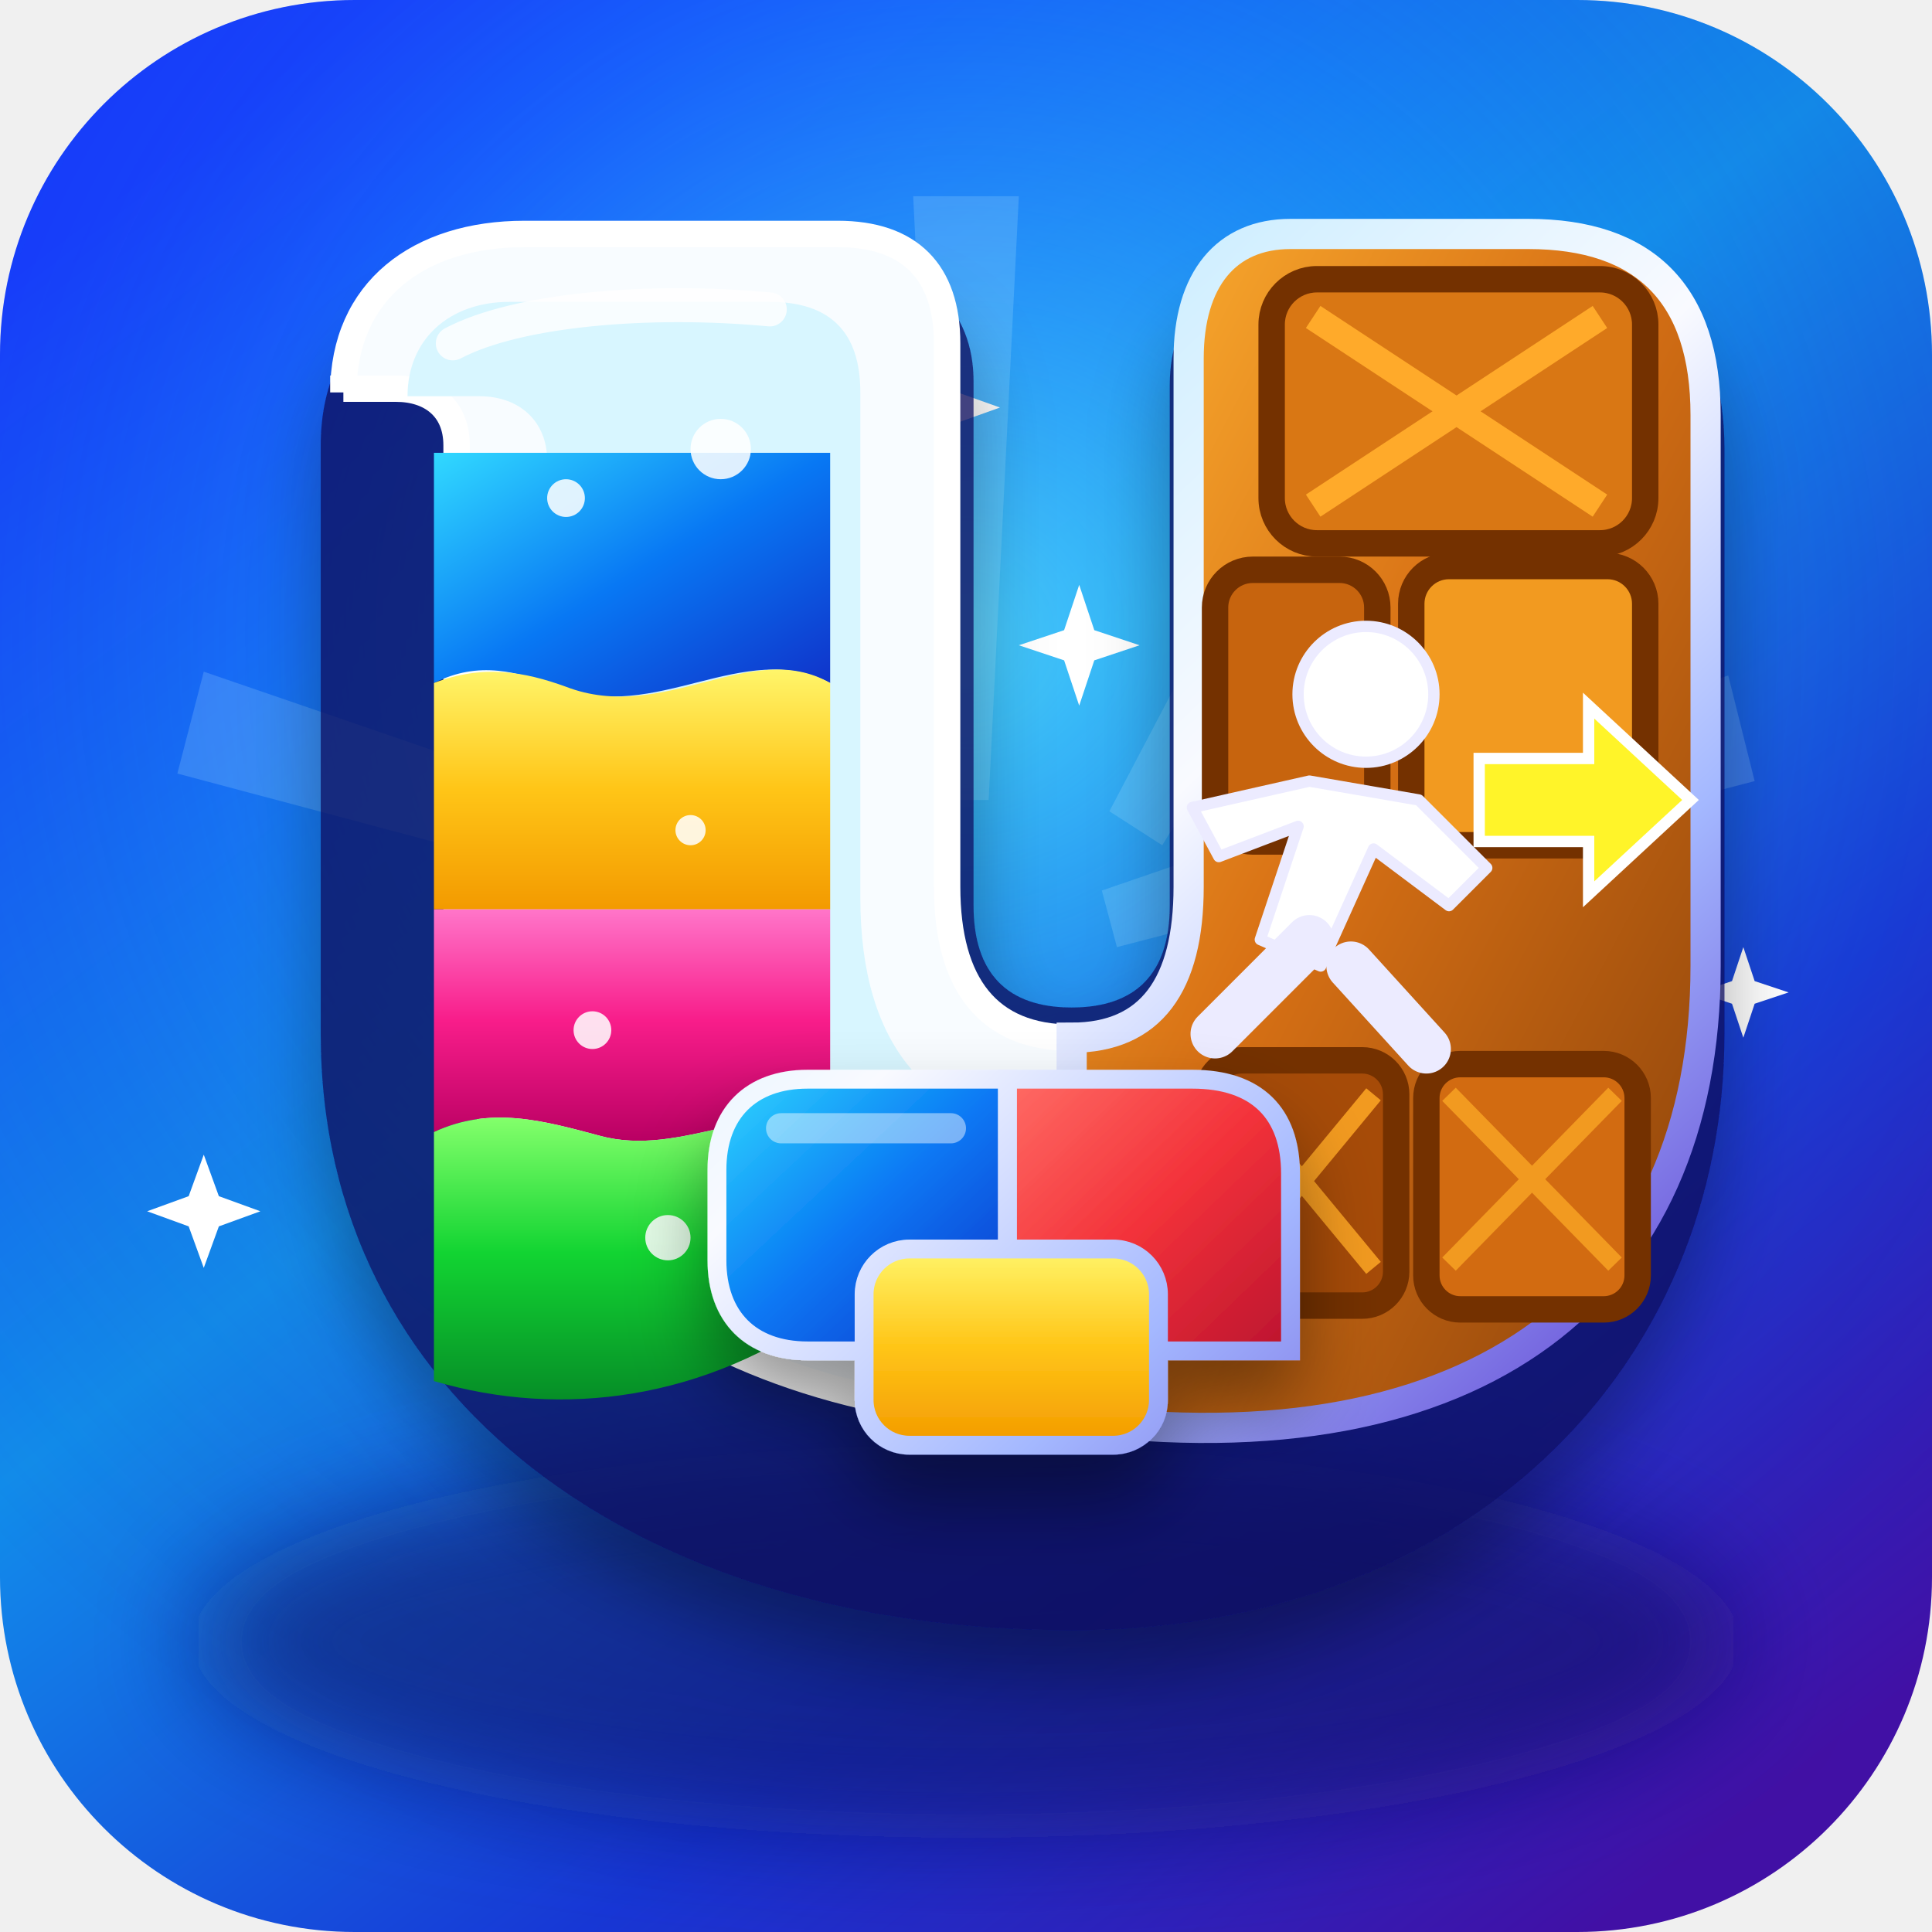
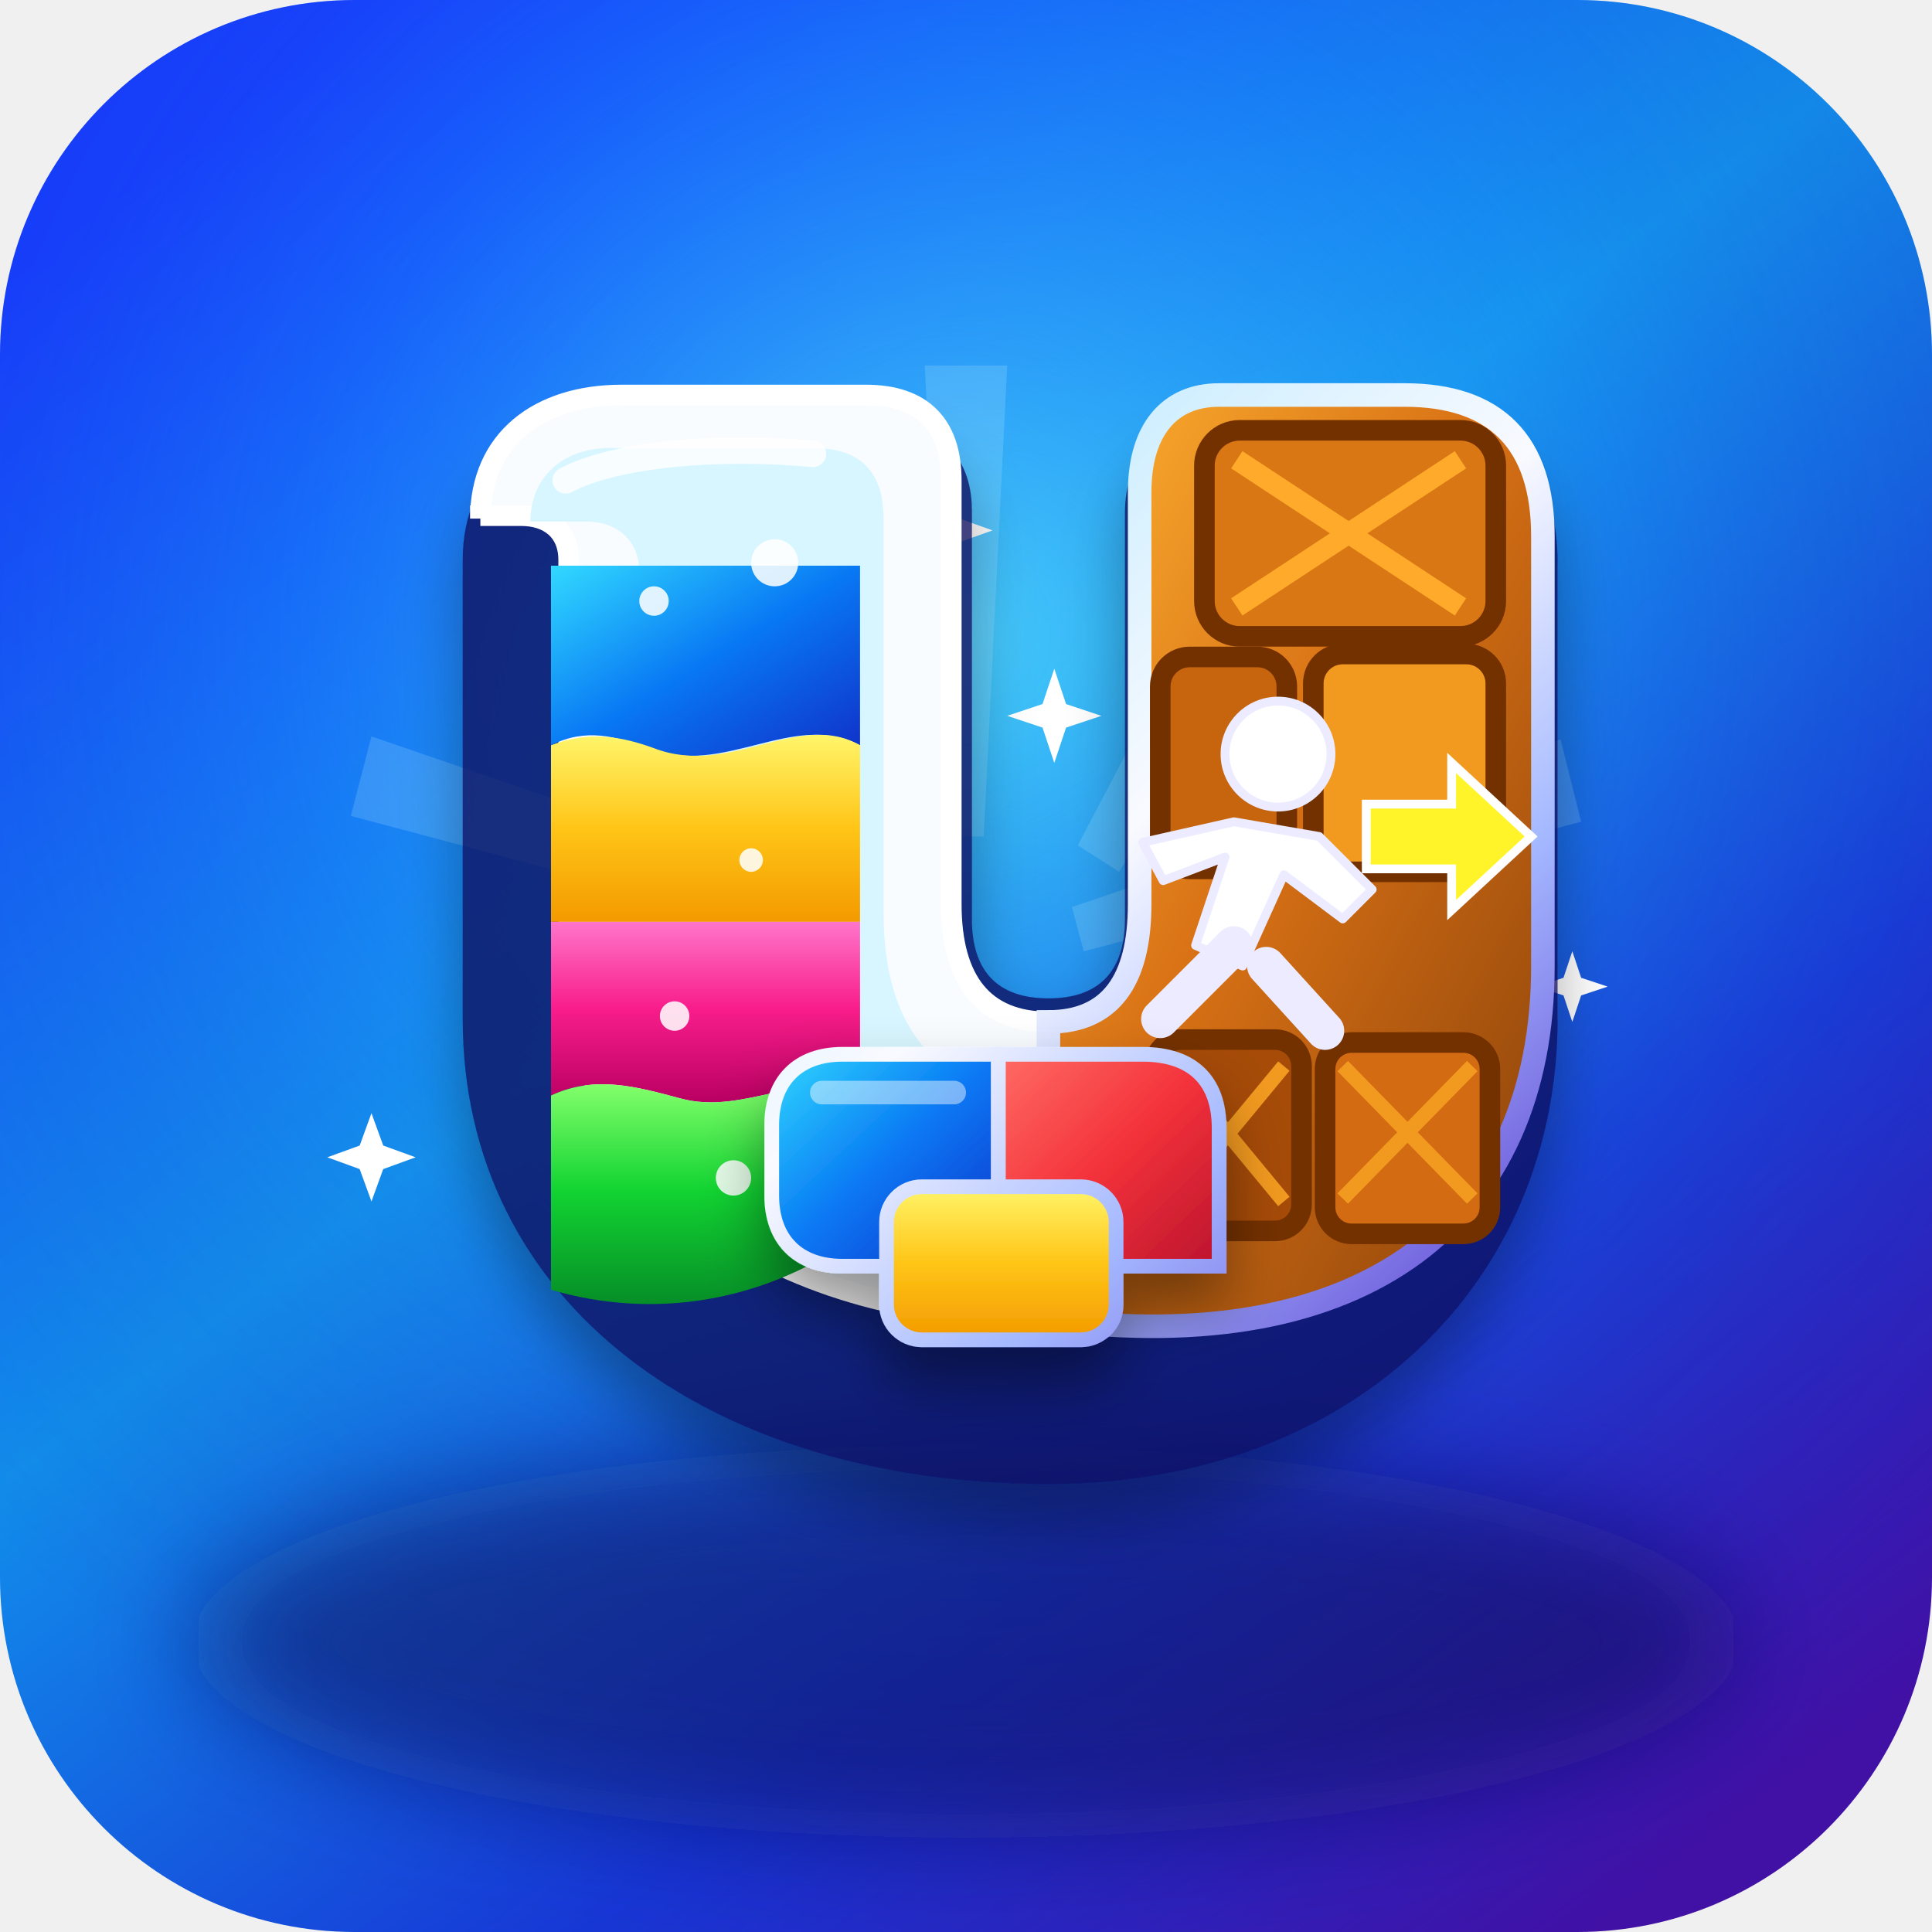
<svg xmlns="http://www.w3.org/2000/svg" width="512" height="512" viewBox="0 0 512 512">
  <defs>
    <linearGradient id="bg" x1="72" y1="20" x2="438" y2="500" gradientUnits="userSpaceOnUse">
      <stop offset="0" stop-color="#153BFF" />
      <stop offset=".42" stop-color="#118DEB" />
      <stop offset=".73" stop-color="#1737D6" />
      <stop offset="1" stop-color="#4110A5" />
    </linearGradient>
    <radialGradient id="halo" cx="50%" cy="33%" r="68%">
      <stop offset="0" stop-color="#58DEFF" stop-opacity=".75" />
      <stop offset=".5" stop-color="#27A9FF" stop-opacity=".20" />
      <stop offset="1" stop-color="#250A86" stop-opacity="0" />
    </radialGradient>
    <linearGradient id="rim" x1="105" y1="83" x2="400" y2="392" gradientUnits="userSpaceOnUse">
      <stop offset="0" stop-color="#FFFFFF" />
      <stop offset=".22" stop-color="#BFEAFF" />
      <stop offset=".55" stop-color="#F9FAFF" />
      <stop offset=".78" stop-color="#A4B8FF" />
      <stop offset="1" stop-color="#6C56D9" />
    </linearGradient>
    <linearGradient id="blue" x1="0" y1="0" x2="1" y2="1">
      <stop stop-color="#31D9FF" />
      <stop offset=".5" stop-color="#0878F4" />
      <stop offset="1" stop-color="#1030C8" />
    </linearGradient>
    <linearGradient id="yellow" x1="0" y1="0" x2="0" y2="1">
      <stop stop-color="#FFF56A" />
      <stop offset=".5" stop-color="#FFC517" />
      <stop offset="1" stop-color="#F39A00" />
    </linearGradient>
    <linearGradient id="pink" x1="0" y1="0" x2="0" y2="1">
      <stop stop-color="#FF75C9" />
      <stop offset=".48" stop-color="#F81D8A" />
      <stop offset="1" stop-color="#B90063" />
    </linearGradient>
    <linearGradient id="green" x1="0" y1="0" x2="0" y2="1">
      <stop stop-color="#83FF6B" />
      <stop offset=".48" stop-color="#12D432" />
      <stop offset="1" stop-color="#068E27" />
    </linearGradient>
    <linearGradient id="red" x1="0" y1="0" x2="1" y2="1">
      <stop stop-color="#FF6C65" />
      <stop offset=".5" stop-color="#F3323A" />
      <stop offset="1" stop-color="#BB142E" />
    </linearGradient>
    <linearGradient id="wood" x1="0" y1="0" x2="1" y2="1">
      <stop stop-color="#FFB533" />
      <stop offset=".45" stop-color="#D87115" />
      <stop offset="1" stop-color="#87400A" />
    </linearGradient>
    <linearGradient id="woodDark" x1="0" y1="0" x2="1" y2="1">
      <stop stop-color="#B85C0D" />
      <stop offset="1" stop-color="#552502" />
    </linearGradient>
    <filter id="shadow" x="-35%" y="-35%" width="170%" height="190%">
      <feGaussianBlur in="SourceAlpha" stdDeviation="10" />
      <feOffset dy="12" />
      <feComponentTransfer>
        <feFuncA type="linear" slope=".42" />
      </feComponentTransfer>
      <feMerge>
        <feMergeNode />
        <feMergeNode in="SourceGraphic" />
      </feMerge>
    </filter>
    <filter id="soft" x="-40%" y="-40%" width="180%" height="180%">
      <feGaussianBlur stdDeviation="14" />
    </filter>
  </defs>
  <rect width="512" height="512" rx="94" fill="url(#bg)" />
  <rect width="512" height="512" rx="94" fill="url(#halo)" />
  <ellipse cx="256" cy="435" rx="205" ry="52" fill="#0A0D58" opacity=".52" filter="url(#soft)" />
-   <g opacity=".18" fill="#C8F4FF">
-     <path d="M242 52h28l-8 160h-12z" />
-     <path d="M122 91l23-15 74 139-14 9z" />
-     <path d="M390 92l-23-16-73 139 14 9z" />
-     <path d="M47 205l7-27 166 57-4 15z" />
-     <path d="M465 207l-7-28-166 57 4 15z" />
+   <g id="LauncherSafeForeground" transform="translate(256 256) scale(.78) translate(-256 -256)">
+     <g opacity=".18" fill="#C8F4FF">
+       <path d="M242 52h28l-8 160h-12z" />
+       <path d="M122 91l23-15 74 139-14 9z" />
+       <path d="M390 92l-23-16-73 139 14 9z" />
+       <path d="M47 205l7-27 166 57-4 15z" />
+       <path d="M465 207l-7-28-166 57 4 15z" />
+     </g>
+     <g fill="#FFFFFF">
+       <path d="M54 306l4 11 11 4-11 4-4 11-4-11-11-4 11-4z" />
+       <path d="M462 251l3 9 9 3-9 3-3 9-3-9-9-3 9-3z" />
+       <path d="M246 89l5 14 14 5-14 5-5 14-5-14-14-5 14-5z" />
+       <path d="M286 155l4 12 12 4-12 4-4 12-4-12-12-4 12-4z" />
+     </g>
+     <path d="M85 106C85 75 108 58 139 58h87c19 0 32 12 32 31v139c0 18 9 27 26 27s26-9 26-27V90c0-20 13-32 32-32h67c32 0 48 17 48 49v155c0 89-69 158-173 158-116 0-199-62-199-158V106z" fill="#0B075B" opacity=".78" transform="translate(0 12)" filter="url(#shadow)" />
+     <path d="M91 104c0-27 20-42 48-42h83c19 0 29 10 29 29v144c0 26 11 40 33 40v101c-97 0-163-50-163-125V118c0-10-7-15-16-15H91z" fill="#F8FCFF" stroke="#FFFFFF" stroke-width="7" />
+     <path d="M108 105c0-15 11-25 27-25h69c16 0 24 8 24 24v134c0 39 18 62 56 62v65c-86 0-139-43-139-112V122c0-10-7-17-18-17h-19z" fill="#D7F6FF" opacity=".98" />
+     <path d="M115 120h105v61c-23-12-46 11-72 1-11-4-21-7-33-1z" fill="url(#blue)" />
+     <path d="M115 181c13-5 24-3 35 1 26 10 49-13 70-1v60H115z" fill="url(#yellow)" />
+     <path d="M115 241h105v59c-18-10-39 7-61 1-15-4-29-8-44-1z" fill="url(#pink)" />
+     <path d="M115 300c15-7 29-3 44 1 22 6 43-11 61-1v47c-33 24-71 29-105 19z" fill="url(#green)" />
+     <g fill="#FFFFFF" opacity=".86">
+       <circle cx="150" cy="132" r="5" />
+       <circle cx="191" cy="119" r="8" />
+       <circle cx="183" cy="220" r="4" />
+       <circle cx="157" cy="273" r="5" />
+       <circle cx="177" cy="328" r="6" />
+     </g>
+     <path d="M120 91c17-9 52-12 84-9" fill="none" stroke="#FFFFFF" stroke-width="9" stroke-linecap="round" opacity=".82" />
+     <path d="M342 62h63c31 0 47 16 47 48v146c0 86-60 134-168 120V275c21 0 31-14 31-40V95c0-21 10-33 27-33z" fill="url(#wood)" stroke="url(#rim)" stroke-width="8" />
+     <g stroke="#743100" stroke-width="7" stroke-linejoin="round">
+       <rect x="337" y="74" width="99" height="70" rx="12" fill="#D97714" />
+       <path d="M348 84l76 50m0-50l-76 50" stroke="#FFAA2A" />
+       <rect x="322" y="151" width="43" height="72" rx="10" fill="#C7640E" />
+       <rect x="374" y="150" width="62" height="74" rx="10" fill="#F29A20" />
+       <rect x="320" y="281" width="50" height="65" rx="9" fill="#A64B08" />
+       <rect x="378" y="282" width="56" height="65" rx="9" fill="#D26B11" />
+       <path d="M326 290l38 46m0-46l-38 46M384 290l44 45m0-45l-44 45" stroke="#F29A20" stroke-width="5" />
+     </g>
+     <g fill="#FFFFFF" stroke="#ECEBFF" stroke-width="3" stroke-linecap="round" stroke-linejoin="round">
+       <circle cx="362" cy="184" r="18" />
+       <path d="M347 207l29 5 18 18-10 10-20-15-14 31-16-7 10-30-21 8-7-13z" />
+       <path d="M347 249l-25 25m36-18l20 22" fill="none" stroke-width="13" />
+     </g>
+     <path d="M392 201h29v-14l27 25-27 25v-14h-29z" fill="#FFF429" stroke="#FFFFFF" stroke-width="3" />
+     <g stroke="url(#rim)" stroke-width="5" filter="url(#shadow)">
+       <path d="M190 310c0-15 9-24 24-24h53v72h-53c-15 0-24-9-24-24z" fill="url(#blue)" />
+       <path d="M267 286h49c17 0 26 9 26 25v47h-75z" fill="url(#red)" />
+       <rect x="229" y="331" width="78" height="52" rx="12" fill="url(#yellow)" />
+     </g>
+     <path d="M207 299h45" stroke="#FFFFFF" stroke-width="8" stroke-linecap="round" opacity=".45" />
  </g>
-   <g fill="#FFFFFF">
-     <path d="M54 306l4 11 11 4-11 4-4 11-4-11-11-4 11-4z" />
-     <path d="M462 251l3 9 9 3-9 3-3 9-3-9-9-3 9-3z" />
-     <path d="M246 89l5 14 14 5-14 5-5 14-5-14-14-5 14-5z" />
-     <path d="M286 155l4 12 12 4-12 4-4 12-4-12-12-4 12-4z" />
-   </g>
-   <path d="M85 106C85 75 108 58 139 58h87c19 0 32 12 32 31v139c0 18 9 27 26 27s26-9 26-27V90c0-20 13-32 32-32h67c32 0 48 17 48 49v155c0 89-69 158-173 158-116 0-199-62-199-158V106z" fill="#0B075B" opacity=".78" transform="translate(0 12)" filter="url(#shadow)" />
-   <path d="M91 104c0-27 20-42 48-42h83c19 0 29 10 29 29v144c0 26 11 40 33 40v101c-97 0-163-50-163-125V118c0-10-7-15-16-15H91z" fill="#F8FCFF" stroke="#FFFFFF" stroke-width="7" />
-   <path d="M108 105c0-15 11-25 27-25h69c16 0 24 8 24 24v134c0 39 18 62 56 62v65c-86 0-139-43-139-112V122c0-10-7-17-18-17h-19z" fill="#D7F6FF" opacity=".98" />
-   <path d="M115 120h105v61c-23-12-46 11-72 1-11-4-21-7-33-1z" fill="url(#blue)" />
-   <path d="M115 181c13-5 24-3 35 1 26 10 49-13 70-1v60H115z" fill="url(#yellow)" />
-   <path d="M115 241h105v59c-18-10-39 7-61 1-15-4-29-8-44-1z" fill="url(#pink)" />
-   <path d="M115 300c15-7 29-3 44 1 22 6 43-11 61-1v47c-33 24-71 29-105 19z" fill="url(#green)" />
-   <g fill="#FFFFFF" opacity=".86">
-     <circle cx="150" cy="132" r="5" />
-     <circle cx="191" cy="119" r="8" />
-     <circle cx="183" cy="220" r="4" />
-     <circle cx="157" cy="273" r="5" />
-     <circle cx="177" cy="328" r="6" />
-   </g>
-   <path d="M120 91c17-9 52-12 84-9" fill="none" stroke="#FFFFFF" stroke-width="9" stroke-linecap="round" opacity=".82" />
-   <path d="M342 62h63c31 0 47 16 47 48v146c0 86-60 134-168 120V275c21 0 31-14 31-40V95c0-21 10-33 27-33z" fill="url(#wood)" stroke="url(#rim)" stroke-width="8" />
-   <g stroke="#743100" stroke-width="7" stroke-linejoin="round">
-     <rect x="337" y="74" width="99" height="70" rx="12" fill="#D97714" />
-     <path d="M348 84l76 50m0-50l-76 50" stroke="#FFAA2A" />
-     <rect x="322" y="151" width="43" height="72" rx="10" fill="#C7640E" />
-     <rect x="374" y="150" width="62" height="74" rx="10" fill="#F29A20" />
-     <rect x="320" y="281" width="50" height="65" rx="9" fill="#A64B08" />
-     <rect x="378" y="282" width="56" height="65" rx="9" fill="#D26B11" />
-     <path d="M326 290l38 46m0-46l-38 46M384 290l44 45m0-45l-44 45" stroke="#F29A20" stroke-width="5" />
-   </g>
-   <g fill="#FFFFFF" stroke="#ECEBFF" stroke-width="3" stroke-linecap="round" stroke-linejoin="round">
-     <circle cx="362" cy="184" r="18" />
-     <path d="M347 207l29 5 18 18-10 10-20-15-14 31-16-7 10-30-21 8-7-13z" />
-     <path d="M347 249l-25 25m36-18l20 22" fill="none" stroke-width="13" />
-   </g>
-   <path d="M392 201h29v-14l27 25-27 25v-14h-29z" fill="#FFF429" stroke="#FFFFFF" stroke-width="3" />
-   <g stroke="url(#rim)" stroke-width="5" filter="url(#shadow)">
-     <path d="M190 310c0-15 9-24 24-24h53v72h-53c-15 0-24-9-24-24z" fill="url(#blue)" />
-     <path d="M267 286h49c17 0 26 9 26 25v47h-75z" fill="url(#red)" />
-     <rect x="229" y="331" width="78" height="52" rx="12" fill="url(#yellow)" />
-   </g>
-   <path d="M207 299h45" stroke="#FFFFFF" stroke-width="8" stroke-linecap="round" opacity=".45" />
</svg>
